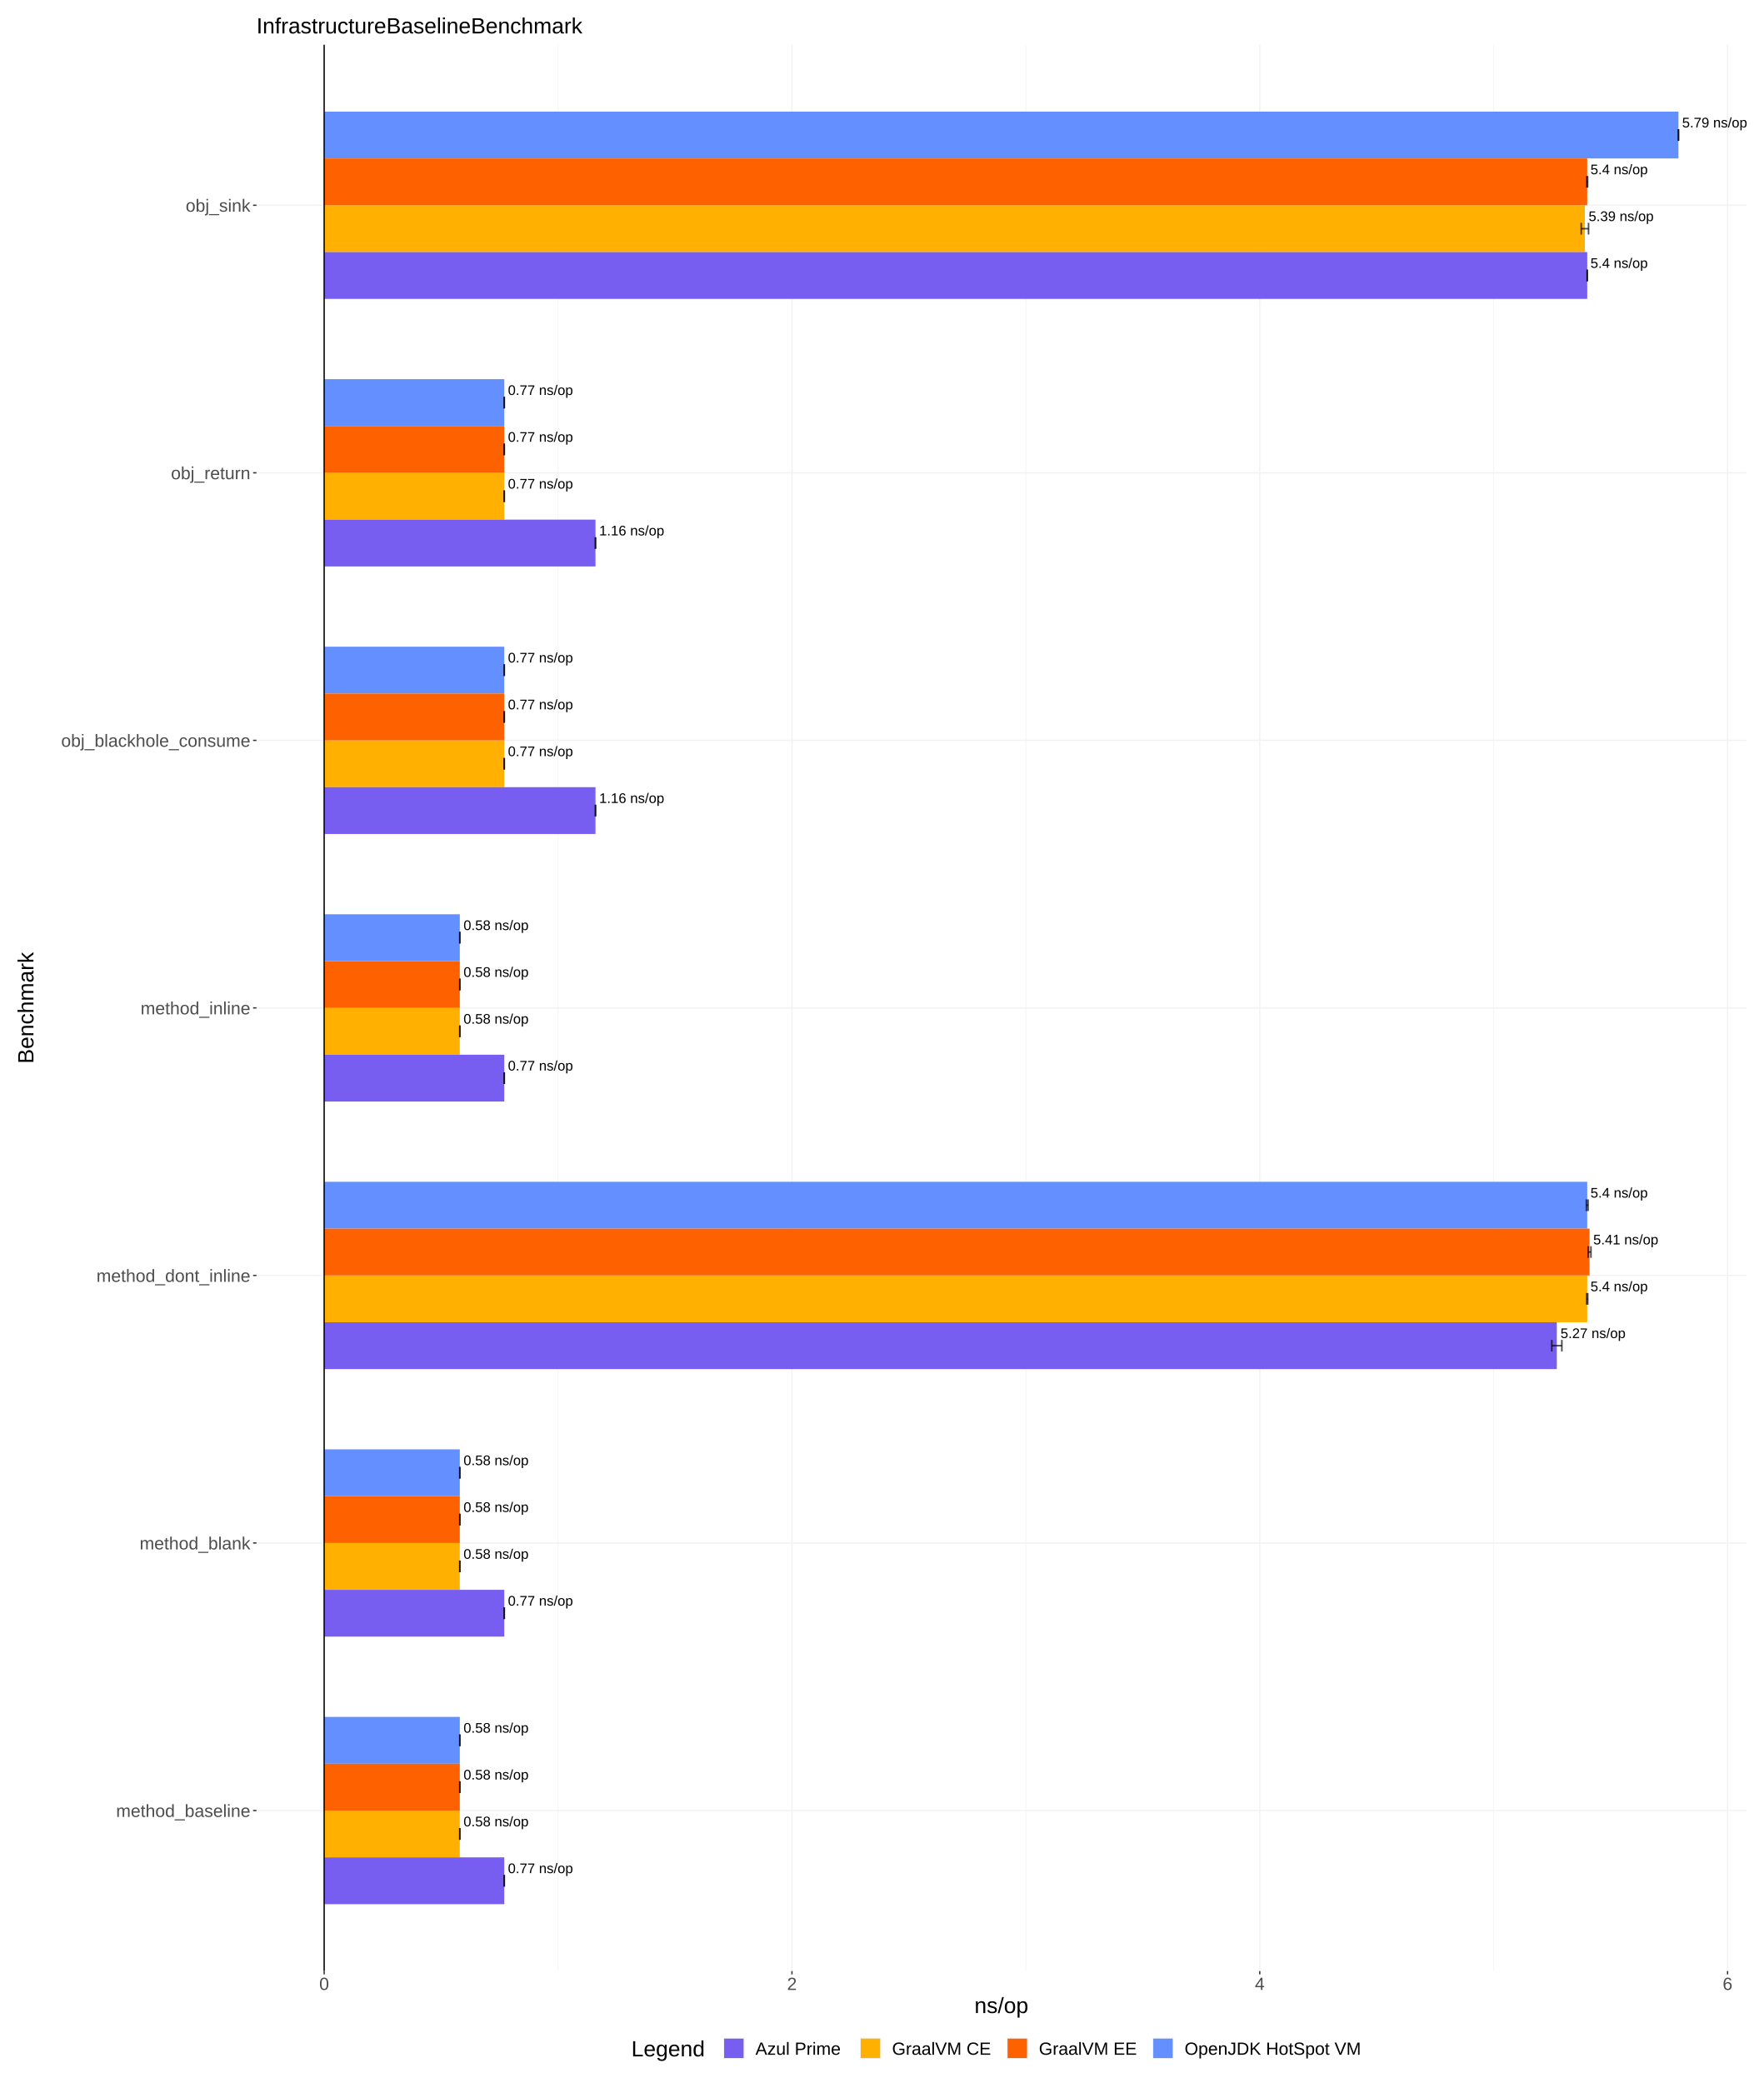
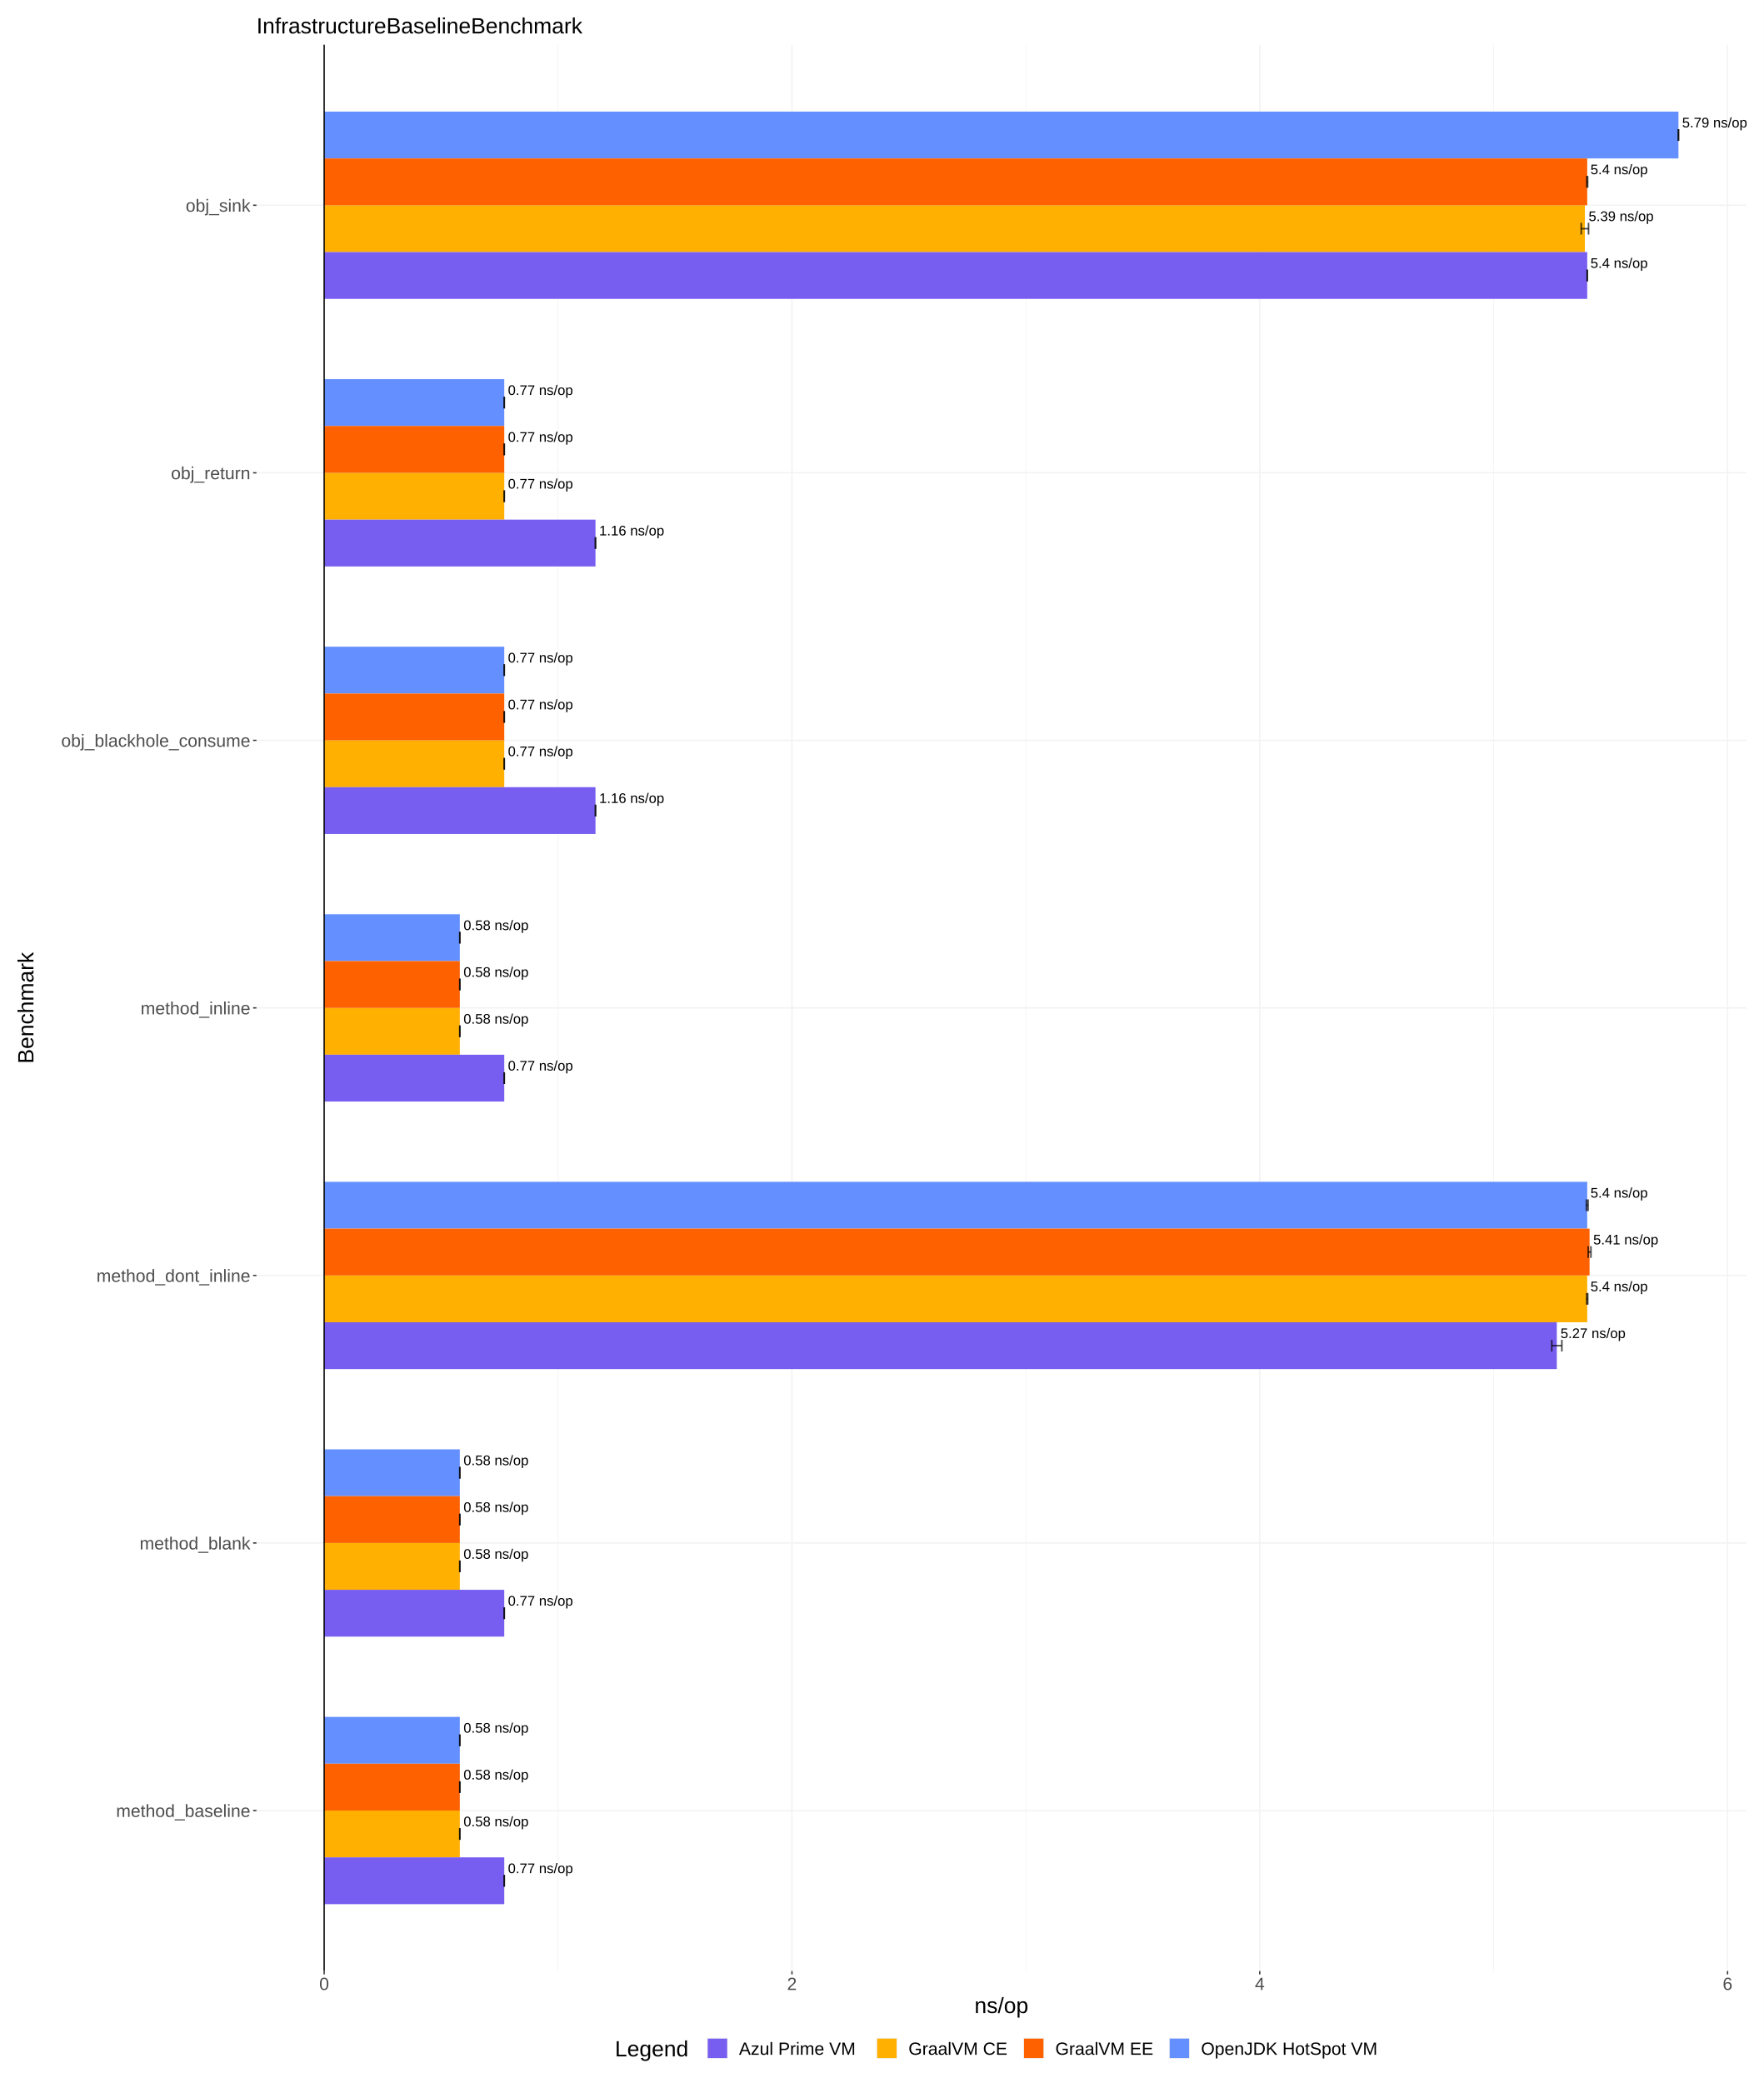
<svg xmlns="http://www.w3.org/2000/svg" class="svglite" width="1440.00pt" height="1700.79pt" viewBox="0 0 1440.00 1700.79">
  <defs>
    <style type="text/css">
    .svglite line, .svglite polyline, .svglite polygon, .svglite path, .svglite rect, .svglite circle {
      fill: none;
      stroke: #000000;
      stroke-linecap: round;
      stroke-linejoin: round;
      stroke-miterlimit: 10.00;
    }
    .svglite text {
      white-space: pre;
    }
  </style>
  </defs>
  <rect width="100%" height="100%" style="stroke: none; fill: #FFFFFF;" />
  <defs>
    <clipPath id="cpMC4wMHwxNDQwLjAwfDAuMDB8MTcwMC43OQ==">
      <rect x="0.00" y="0.00" width="1440.00" height="1700.79" />
    </clipPath>
  </defs>
  <g clip-path="url(#cpMC4wMHwxNDQwLjAwfDAuMDB8MTcwMC43OQ==)">
    <rect x="-0" y="0.00" width="1440.00" height="1700.79" style="stroke-width: 1.07; stroke: #FFFFFF; fill: #FFFFFF;" />
    <rect x="209.37" y="36.52" width="1216.46" height="1572.87" style="stroke-width: 1.07; stroke: none;" />
    <polyline points="455.63,1609.39 455.63,36.52 " style="stroke-width: 0.53; stroke: #F2F2F2; stroke-linecap: butt;" />
    <polyline points="837.57,1609.39 837.57,36.52 " style="stroke-width: 0.53; stroke: #F2F2F2; stroke-linecap: butt;" />
    <polyline points="1219.51,1609.39 1219.51,36.52 " style="stroke-width: 0.53; stroke: #F2F2F2; stroke-linecap: butt;" />
    <polyline points="209.37,1478.32 1425.83,1478.32 " style="stroke-width: 1.07; stroke: #F2F2F2; stroke-linecap: butt;" />
    <polyline points="209.37,1259.86 1425.83,1259.86 " style="stroke-width: 1.07; stroke: #F2F2F2; stroke-linecap: butt;" />
    <polyline points="209.37,1041.41 1425.83,1041.41 " style="stroke-width: 1.07; stroke: #F2F2F2; stroke-linecap: butt;" />
    <polyline points="209.37,822.96 1425.83,822.96 " style="stroke-width: 1.07; stroke: #F2F2F2; stroke-linecap: butt;" />
    <polyline points="209.37,604.50 1425.83,604.50 " style="stroke-width: 1.07; stroke: #F2F2F2; stroke-linecap: butt;" />
    <polyline points="209.37,386.05 1425.83,386.05 " style="stroke-width: 1.07; stroke: #F2F2F2; stroke-linecap: butt;" />
    <polyline points="209.37,167.59 1425.83,167.59 " style="stroke-width: 1.07; stroke: #F2F2F2; stroke-linecap: butt;" />
    <polyline points="264.66,1609.39 264.66,36.52 " style="stroke-width: 1.07; stroke: #F2F2F2; stroke-linecap: butt;" />
    <polyline points="646.60,1609.39 646.60,36.52 " style="stroke-width: 1.07; stroke: #F2F2F2; stroke-linecap: butt;" />
    <polyline points="1028.54,1609.39 1028.54,36.52 " style="stroke-width: 1.07; stroke: #F2F2F2; stroke-linecap: butt;" />
    <polyline points="1410.48,1609.39 1410.48,36.52 " style="stroke-width: 1.07; stroke: #F2F2F2; stroke-linecap: butt;" />
    <rect x="264.66" y="1401.86" width="110.76" height="38.23" style="stroke-width: 1.07; stroke: none; stroke-linecap: butt; stroke-linejoin: miter; fill: #648FFF;" />
    <rect x="264.66" y="1183.40" width="110.76" height="38.23" style="stroke-width: 1.07; stroke: none; stroke-linecap: butt; stroke-linejoin: miter; fill: #648FFF;" />
    <rect x="264.66" y="964.95" width="1031.24" height="38.23" style="stroke-width: 1.07; stroke: none; stroke-linecap: butt; stroke-linejoin: miter; fill: #648FFF;" />
    <rect x="264.66" y="746.50" width="110.76" height="38.23" style="stroke-width: 1.07; stroke: none; stroke-linecap: butt; stroke-linejoin: miter; fill: #648FFF;" />
    <rect x="264.66" y="528.04" width="147.05" height="38.23" style="stroke-width: 1.07; stroke: none; stroke-linecap: butt; stroke-linejoin: miter; fill: #648FFF;" />
    <rect x="264.66" y="309.59" width="147.05" height="38.23" style="stroke-width: 1.07; stroke: none; stroke-linecap: butt; stroke-linejoin: miter; fill: #648FFF;" />
    <rect x="264.66" y="91.14" width="1105.72" height="38.23" style="stroke-width: 1.07; stroke: none; stroke-linecap: butt; stroke-linejoin: miter; fill: #648FFF;" />
    <rect x="264.66" y="1478.32" width="110.76" height="38.23" style="stroke-width: 1.07; stroke: none; stroke-linecap: butt; stroke-linejoin: miter; fill: #FFB000;" />
    <rect x="264.66" y="1259.86" width="110.76" height="38.23" style="stroke-width: 1.07; stroke: none; stroke-linecap: butt; stroke-linejoin: miter; fill: #FFB000;" />
    <rect x="264.66" y="1041.41" width="1031.24" height="38.23" style="stroke-width: 1.07; stroke: none; stroke-linecap: butt; stroke-linejoin: miter; fill: #FFB000;" />
    <rect x="264.66" y="822.96" width="110.76" height="38.23" style="stroke-width: 1.07; stroke: none; stroke-linecap: butt; stroke-linejoin: miter; fill: #FFB000;" />
    <rect x="264.66" y="604.50" width="147.05" height="38.23" style="stroke-width: 1.07; stroke: none; stroke-linecap: butt; stroke-linejoin: miter; fill: #FFB000;" />
    <rect x="264.66" y="386.05" width="147.05" height="38.23" style="stroke-width: 1.07; stroke: none; stroke-linecap: butt; stroke-linejoin: miter; fill: #FFB000;" />
    <rect x="264.66" y="167.59" width="1029.33" height="38.23" style="stroke-width: 1.07; stroke: none; stroke-linecap: butt; stroke-linejoin: miter; fill: #FFB000;" />
    <rect x="264.66" y="1440.09" width="110.76" height="38.23" style="stroke-width: 1.07; stroke: none; stroke-linecap: butt; stroke-linejoin: miter; fill: #FE6100;" />
    <rect x="264.66" y="1221.63" width="110.76" height="38.23" style="stroke-width: 1.07; stroke: none; stroke-linecap: butt; stroke-linejoin: miter; fill: #FE6100;" />
    <rect x="264.66" y="1003.18" width="1033.15" height="38.23" style="stroke-width: 1.07; stroke: none; stroke-linecap: butt; stroke-linejoin: miter; fill: #FE6100;" />
    <rect x="264.66" y="784.73" width="110.76" height="38.23" style="stroke-width: 1.07; stroke: none; stroke-linecap: butt; stroke-linejoin: miter; fill: #FE6100;" />
    <rect x="264.66" y="566.27" width="147.05" height="38.23" style="stroke-width: 1.07; stroke: none; stroke-linecap: butt; stroke-linejoin: miter; fill: #FE6100;" />
    <rect x="264.66" y="347.82" width="147.05" height="38.23" style="stroke-width: 1.07; stroke: none; stroke-linecap: butt; stroke-linejoin: miter; fill: #FE6100;" />
    <rect x="264.66" y="129.37" width="1031.24" height="38.23" style="stroke-width: 1.07; stroke: none; stroke-linecap: butt; stroke-linejoin: miter; fill: #FE6100;" />
    <rect x="264.66" y="1516.55" width="147.05" height="38.23" style="stroke-width: 1.07; stroke: none; stroke-linecap: butt; stroke-linejoin: miter; fill: #785EF0;" />
    <rect x="264.66" y="1298.09" width="147.05" height="38.23" style="stroke-width: 1.07; stroke: none; stroke-linecap: butt; stroke-linejoin: miter; fill: #785EF0;" />
    <rect x="264.66" y="1079.64" width="1006.41" height="38.23" style="stroke-width: 1.07; stroke: none; stroke-linecap: butt; stroke-linejoin: miter; fill: #785EF0;" />
    <rect x="264.66" y="861.19" width="147.05" height="38.23" style="stroke-width: 1.07; stroke: none; stroke-linecap: butt; stroke-linejoin: miter; fill: #785EF0;" />
    <rect x="264.66" y="642.73" width="221.53" height="38.23" style="stroke-width: 1.07; stroke: none; stroke-linecap: butt; stroke-linejoin: miter; fill: #785EF0;" />
    <rect x="264.66" y="424.28" width="221.53" height="38.23" style="stroke-width: 1.07; stroke: none; stroke-linecap: butt; stroke-linejoin: miter; fill: #785EF0;" />
    <rect x="264.66" y="205.82" width="1031.24" height="38.23" style="stroke-width: 1.07; stroke: none; stroke-linecap: butt; stroke-linejoin: miter; fill: #785EF0;" />
    <text x="378.43" y="1414.75" style="font-size: 11.38px; font-family: &quot;Liberation Sans&quot;;" textLength="60.08px" lengthAdjust="spacingAndGlyphs">0.58 ns/op</text>
    <text x="378.43" y="1196.30" style="font-size: 11.38px; font-family: &quot;Liberation Sans&quot;;" textLength="60.08px" lengthAdjust="spacingAndGlyphs">0.58 ns/op</text>
    <text x="1298.54" y="977.85" style="font-size: 11.38px; font-family: &quot;Liberation Sans&quot;;" textLength="52.85px" lengthAdjust="spacingAndGlyphs">5.4 ns/op</text>
    <text x="378.43" y="759.39" style="font-size: 11.38px; font-family: &quot;Liberation Sans&quot;;" textLength="60.08px" lengthAdjust="spacingAndGlyphs">0.58 ns/op</text>
    <text x="414.71" y="540.94" style="font-size: 11.38px; font-family: &quot;Liberation Sans&quot;;" textLength="60.08px" lengthAdjust="spacingAndGlyphs">0.77 ns/op</text>
    <text x="414.71" y="322.48" style="font-size: 11.38px; font-family: &quot;Liberation Sans&quot;;" textLength="60.08px" lengthAdjust="spacingAndGlyphs">0.77 ns/op</text>
    <text x="1373.38" y="104.03" style="font-size: 11.38px; font-family: &quot;Liberation Sans&quot;;" textLength="60.08px" lengthAdjust="spacingAndGlyphs">5.79 ns/op</text>
    <text x="378.43" y="1491.21" style="font-size: 11.38px; font-family: &quot;Liberation Sans&quot;;" textLength="60.08px" lengthAdjust="spacingAndGlyphs">0.58 ns/op</text>
    <text x="378.43" y="1272.76" style="font-size: 11.38px; font-family: &quot;Liberation Sans&quot;;" textLength="60.08px" lengthAdjust="spacingAndGlyphs">0.58 ns/op</text>
    <text x="1298.54" y="1054.30" style="font-size: 11.38px; font-family: &quot;Liberation Sans&quot;;" textLength="52.85px" lengthAdjust="spacingAndGlyphs">5.4 ns/op</text>
    <text x="378.43" y="835.85" style="font-size: 11.38px; font-family: &quot;Liberation Sans&quot;;" textLength="60.08px" lengthAdjust="spacingAndGlyphs">0.58 ns/op</text>
    <text x="414.71" y="617.40" style="font-size: 11.38px; font-family: &quot;Liberation Sans&quot;;" textLength="60.08px" lengthAdjust="spacingAndGlyphs">0.77 ns/op</text>
    <text x="414.71" y="398.94" style="font-size: 11.38px; font-family: &quot;Liberation Sans&quot;;" textLength="60.08px" lengthAdjust="spacingAndGlyphs">0.77 ns/op</text>
    <text x="1297.00" y="180.49" style="font-size: 11.38px; font-family: &quot;Liberation Sans&quot;;" textLength="60.08px" lengthAdjust="spacingAndGlyphs">5.39 ns/op</text>
    <text x="378.43" y="1452.98" style="font-size: 11.38px; font-family: &quot;Liberation Sans&quot;;" textLength="60.08px" lengthAdjust="spacingAndGlyphs">0.58 ns/op</text>
    <text x="378.43" y="1234.53" style="font-size: 11.38px; font-family: &quot;Liberation Sans&quot;;" textLength="60.08px" lengthAdjust="spacingAndGlyphs">0.58 ns/op</text>
    <text x="1300.81" y="1016.07" style="font-size: 11.38px; font-family: &quot;Liberation Sans&quot;;" textLength="60.08px" lengthAdjust="spacingAndGlyphs">5.41 ns/op</text>
    <text x="378.43" y="797.62" style="font-size: 11.38px; font-family: &quot;Liberation Sans&quot;;" textLength="60.08px" lengthAdjust="spacingAndGlyphs">0.58 ns/op</text>
    <text x="414.71" y="579.17" style="font-size: 11.38px; font-family: &quot;Liberation Sans&quot;;" textLength="60.08px" lengthAdjust="spacingAndGlyphs">0.77 ns/op</text>
    <text x="414.71" y="360.71" style="font-size: 11.38px; font-family: &quot;Liberation Sans&quot;;" textLength="60.08px" lengthAdjust="spacingAndGlyphs">0.77 ns/op</text>
    <text x="1298.54" y="142.26" style="font-size: 11.38px; font-family: &quot;Liberation Sans&quot;;" textLength="52.85px" lengthAdjust="spacingAndGlyphs">5.4 ns/op</text>
    <text x="414.71" y="1529.44" style="font-size: 11.38px; font-family: &quot;Liberation Sans&quot;;" textLength="60.08px" lengthAdjust="spacingAndGlyphs">0.77 ns/op</text>
    <text x="414.71" y="1310.99" style="font-size: 11.38px; font-family: &quot;Liberation Sans&quot;;" textLength="60.08px" lengthAdjust="spacingAndGlyphs">0.77 ns/op</text>
    <text x="1274.08" y="1092.53" style="font-size: 11.38px; font-family: &quot;Liberation Sans&quot;;" textLength="60.08px" lengthAdjust="spacingAndGlyphs">5.27 ns/op</text>
    <text x="414.71" y="874.08" style="font-size: 11.38px; font-family: &quot;Liberation Sans&quot;;" textLength="60.08px" lengthAdjust="spacingAndGlyphs">0.77 ns/op</text>
    <text x="489.19" y="655.63" style="font-size: 11.38px; font-family: &quot;Liberation Sans&quot;;" textLength="60.08px" lengthAdjust="spacingAndGlyphs">1.16 ns/op</text>
    <text x="489.19" y="437.17" style="font-size: 11.38px; font-family: &quot;Liberation Sans&quot;;" textLength="60.08px" lengthAdjust="spacingAndGlyphs">1.16 ns/op</text>
    <text x="1298.54" y="218.72" style="font-size: 11.38px; font-family: &quot;Liberation Sans&quot;;" textLength="52.85px" lengthAdjust="spacingAndGlyphs">5.4 ns/op</text>
    <polyline points="375.43,1425.75 375.43,1416.19 " style="stroke-width: 1.28; stroke: #000000; stroke-opacity: 0.70; stroke-linecap: butt;" />
    <polyline points="375.43,1420.97 375.42,1420.97 " style="stroke-width: 1.28; stroke: #000000; stroke-opacity: 0.70; stroke-linecap: butt;" />
    <polyline points="375.42,1425.75 375.42,1416.19 " style="stroke-width: 1.28; stroke: #000000; stroke-opacity: 0.70; stroke-linecap: butt;" />
    <polyline points="375.43,1207.30 375.43,1197.74 " style="stroke-width: 1.28; stroke: #000000; stroke-opacity: 0.70; stroke-linecap: butt;" />
    <polyline points="375.43,1202.52 375.42,1202.52 " style="stroke-width: 1.28; stroke: #000000; stroke-opacity: 0.70; stroke-linecap: butt;" />
    <polyline points="375.42,1207.30 375.42,1197.74 " style="stroke-width: 1.28; stroke: #000000; stroke-opacity: 0.70; stroke-linecap: butt;" />
    <polyline points="1296.60,988.84 1296.60,979.29 " style="stroke-width: 1.28; stroke: #000000; stroke-opacity: 0.70; stroke-linecap: butt;" />
    <polyline points="1296.60,984.07 1295.21,984.07 " style="stroke-width: 1.28; stroke: #000000; stroke-opacity: 0.70; stroke-linecap: butt;" />
    <polyline points="1295.21,988.84 1295.21,979.29 " style="stroke-width: 1.28; stroke: #000000; stroke-opacity: 0.70; stroke-linecap: butt;" />
    <polyline points="375.43,770.39 375.43,760.83 " style="stroke-width: 1.28; stroke: #000000; stroke-opacity: 0.70; stroke-linecap: butt;" />
    <polyline points="375.43,765.61 375.42,765.61 " style="stroke-width: 1.28; stroke: #000000; stroke-opacity: 0.70; stroke-linecap: butt;" />
    <polyline points="375.42,770.39 375.42,760.83 " style="stroke-width: 1.28; stroke: #000000; stroke-opacity: 0.70; stroke-linecap: butt;" />
    <polyline points="411.72,551.94 411.72,542.38 " style="stroke-width: 1.28; stroke: #000000; stroke-opacity: 0.70; stroke-linecap: butt;" />
    <polyline points="411.72,547.16 411.69,547.16 " style="stroke-width: 1.28; stroke: #000000; stroke-opacity: 0.70; stroke-linecap: butt;" />
    <polyline points="411.69,551.94 411.69,542.38 " style="stroke-width: 1.28; stroke: #000000; stroke-opacity: 0.70; stroke-linecap: butt;" />
    <polyline points="411.71,333.48 411.71,323.93 " style="stroke-width: 1.28; stroke: #000000; stroke-opacity: 0.70; stroke-linecap: butt;" />
    <polyline points="411.71,328.70 411.71,328.70 " style="stroke-width: 1.28; stroke: #000000; stroke-opacity: 0.70; stroke-linecap: butt;" />
    <polyline points="411.71,333.48 411.71,323.93 " style="stroke-width: 1.28; stroke: #000000; stroke-opacity: 0.70; stroke-linecap: butt;" />
    <polyline points="1370.53,115.03 1370.53,105.47 " style="stroke-width: 1.28; stroke: #000000; stroke-opacity: 0.70; stroke-linecap: butt;" />
    <polyline points="1370.53,110.25 1370.23,110.25 " style="stroke-width: 1.28; stroke: #000000; stroke-opacity: 0.70; stroke-linecap: butt;" />
    <polyline points="1370.23,115.03 1370.23,105.47 " style="stroke-width: 1.28; stroke: #000000; stroke-opacity: 0.70; stroke-linecap: butt;" />
    <polyline points="375.43,1502.21 375.43,1492.65 " style="stroke-width: 1.28; stroke: #000000; stroke-opacity: 0.70; stroke-linecap: butt;" />
    <polyline points="375.43,1497.43 375.41,1497.43 " style="stroke-width: 1.28; stroke: #000000; stroke-opacity: 0.70; stroke-linecap: butt;" />
    <polyline points="375.41,1502.21 375.41,1492.65 " style="stroke-width: 1.28; stroke: #000000; stroke-opacity: 0.70; stroke-linecap: butt;" />
    <polyline points="375.48,1283.76 375.48,1274.20 " style="stroke-width: 1.28; stroke: #000000; stroke-opacity: 0.70; stroke-linecap: butt;" />
    <polyline points="375.48,1278.98 375.37,1278.98 " style="stroke-width: 1.28; stroke: #000000; stroke-opacity: 0.70; stroke-linecap: butt;" />
    <polyline points="375.37,1283.76 375.37,1274.20 " style="stroke-width: 1.28; stroke: #000000; stroke-opacity: 0.70; stroke-linecap: butt;" />
    <polyline points="1296.32,1065.30 1296.32,1055.75 " style="stroke-width: 1.28; stroke: #000000; stroke-opacity: 0.70; stroke-linecap: butt;" />
    <polyline points="1296.32,1060.52 1295.48,1060.52 " style="stroke-width: 1.28; stroke: #000000; stroke-opacity: 0.70; stroke-linecap: butt;" />
    <polyline points="1295.48,1065.30 1295.48,1055.75 " style="stroke-width: 1.28; stroke: #000000; stroke-opacity: 0.70; stroke-linecap: butt;" />
    <polyline points="375.47,846.85 375.47,837.29 " style="stroke-width: 1.28; stroke: #000000; stroke-opacity: 0.70; stroke-linecap: butt;" />
    <polyline points="375.47,842.07 375.38,842.07 " style="stroke-width: 1.28; stroke: #000000; stroke-opacity: 0.70; stroke-linecap: butt;" />
    <polyline points="375.38,846.85 375.38,837.29 " style="stroke-width: 1.28; stroke: #000000; stroke-opacity: 0.70; stroke-linecap: butt;" />
    <polyline points="411.71,628.40 411.71,618.84 " style="stroke-width: 1.28; stroke: #000000; stroke-opacity: 0.70; stroke-linecap: butt;" />
    <polyline points="411.71,623.62 411.70,623.62 " style="stroke-width: 1.28; stroke: #000000; stroke-opacity: 0.70; stroke-linecap: butt;" />
    <polyline points="411.70,628.40 411.70,618.84 " style="stroke-width: 1.28; stroke: #000000; stroke-opacity: 0.70; stroke-linecap: butt;" />
    <polyline points="411.73,409.94 411.73,400.38 " style="stroke-width: 1.28; stroke: #000000; stroke-opacity: 0.70; stroke-linecap: butt;" />
    <polyline points="411.73,405.16 411.69,405.16 " style="stroke-width: 1.28; stroke: #000000; stroke-opacity: 0.70; stroke-linecap: butt;" />
    <polyline points="411.69,409.94 411.69,400.38 " style="stroke-width: 1.28; stroke: #000000; stroke-opacity: 0.70; stroke-linecap: butt;" />
    <polyline points="1296.98,191.49 1296.98,181.93 " style="stroke-width: 1.28; stroke: #000000; stroke-opacity: 0.70; stroke-linecap: butt;" />
    <polyline points="1296.98,186.71 1291.00,186.71 " style="stroke-width: 1.28; stroke: #000000; stroke-opacity: 0.70; stroke-linecap: butt;" />
    <polyline points="1291.00,191.49 1291.00,181.93 " style="stroke-width: 1.28; stroke: #000000; stroke-opacity: 0.70; stroke-linecap: butt;" />
    <polyline points="375.43,1463.98 375.43,1454.42 " style="stroke-width: 1.28; stroke: #000000; stroke-opacity: 0.70; stroke-linecap: butt;" />
    <polyline points="375.43,1459.20 375.42,1459.20 " style="stroke-width: 1.28; stroke: #000000; stroke-opacity: 0.70; stroke-linecap: butt;" />
    <polyline points="375.42,1463.98 375.42,1454.42 " style="stroke-width: 1.28; stroke: #000000; stroke-opacity: 0.70; stroke-linecap: butt;" />
    <polyline points="375.43,1245.53 375.43,1235.97 " style="stroke-width: 1.28; stroke: #000000; stroke-opacity: 0.70; stroke-linecap: butt;" />
    <polyline points="375.43,1240.75 375.42,1240.75 " style="stroke-width: 1.28; stroke: #000000; stroke-opacity: 0.70; stroke-linecap: butt;" />
    <polyline points="375.42,1245.53 375.42,1235.97 " style="stroke-width: 1.28; stroke: #000000; stroke-opacity: 0.70; stroke-linecap: butt;" />
    <polyline points="1298.93,1027.07 1298.93,1017.52 " style="stroke-width: 1.28; stroke: #000000; stroke-opacity: 0.70; stroke-linecap: butt;" />
    <polyline points="1298.93,1022.30 1296.69,1022.30 " style="stroke-width: 1.28; stroke: #000000; stroke-opacity: 0.70; stroke-linecap: butt;" />
    <polyline points="1296.69,1027.07 1296.69,1017.52 " style="stroke-width: 1.28; stroke: #000000; stroke-opacity: 0.70; stroke-linecap: butt;" />
    <polyline points="375.43,808.62 375.43,799.06 " style="stroke-width: 1.28; stroke: #000000; stroke-opacity: 0.70; stroke-linecap: butt;" />
    <polyline points="375.43,803.84 375.42,803.84 " style="stroke-width: 1.28; stroke: #000000; stroke-opacity: 0.70; stroke-linecap: butt;" />
    <polyline points="375.42,808.62 375.42,799.06 " style="stroke-width: 1.28; stroke: #000000; stroke-opacity: 0.70; stroke-linecap: butt;" />
    <polyline points="411.71,590.17 411.71,580.61 " style="stroke-width: 1.28; stroke: #000000; stroke-opacity: 0.70; stroke-linecap: butt;" />
    <polyline points="411.71,585.39 411.71,585.39 " style="stroke-width: 1.28; stroke: #000000; stroke-opacity: 0.70; stroke-linecap: butt;" />
    <polyline points="411.71,590.17 411.71,580.61 " style="stroke-width: 1.28; stroke: #000000; stroke-opacity: 0.70; stroke-linecap: butt;" />
    <polyline points="411.71,371.71 411.71,362.16 " style="stroke-width: 1.28; stroke: #000000; stroke-opacity: 0.70; stroke-linecap: butt;" />
    <polyline points="411.71,366.93 411.71,366.93 " style="stroke-width: 1.28; stroke: #000000; stroke-opacity: 0.70; stroke-linecap: butt;" />
    <polyline points="411.71,371.71 411.71,362.16 " style="stroke-width: 1.28; stroke: #000000; stroke-opacity: 0.70; stroke-linecap: butt;" />
    <polyline points="1296.23,153.26 1296.23,143.70 " style="stroke-width: 1.28; stroke: #000000; stroke-opacity: 0.70; stroke-linecap: butt;" />
    <polyline points="1296.23,148.48 1295.57,148.48 " style="stroke-width: 1.28; stroke: #000000; stroke-opacity: 0.70; stroke-linecap: butt;" />
    <polyline points="1295.57,153.26 1295.57,143.70 " style="stroke-width: 1.28; stroke: #000000; stroke-opacity: 0.70; stroke-linecap: butt;" />
    <polyline points="411.72,1540.44 411.72,1530.88 " style="stroke-width: 1.28; stroke: #000000; stroke-opacity: 0.70; stroke-linecap: butt;" />
    <polyline points="411.72,1535.66 411.70,1535.66 " style="stroke-width: 1.28; stroke: #000000; stroke-opacity: 0.70; stroke-linecap: butt;" />
    <polyline points="411.70,1540.44 411.70,1530.88 " style="stroke-width: 1.28; stroke: #000000; stroke-opacity: 0.70; stroke-linecap: butt;" />
    <polyline points="411.72,1321.99 411.72,1312.43 " style="stroke-width: 1.28; stroke: #000000; stroke-opacity: 0.70; stroke-linecap: butt;" />
    <polyline points="411.72,1317.21 411.69,1317.21 " style="stroke-width: 1.28; stroke: #000000; stroke-opacity: 0.70; stroke-linecap: butt;" />
    <polyline points="411.69,1321.99 411.69,1312.43 " style="stroke-width: 1.28; stroke: #000000; stroke-opacity: 0.70; stroke-linecap: butt;" />
    <polyline points="1275.19,1103.53 1275.19,1093.98 " style="stroke-width: 1.28; stroke: #000000; stroke-opacity: 0.70; stroke-linecap: butt;" />
    <polyline points="1275.19,1098.75 1266.96,1098.75 " style="stroke-width: 1.28; stroke: #000000; stroke-opacity: 0.70; stroke-linecap: butt;" />
    <polyline points="1266.96,1103.53 1266.96,1093.98 " style="stroke-width: 1.28; stroke: #000000; stroke-opacity: 0.70; stroke-linecap: butt;" />
    <polyline points="411.72,885.08 411.72,875.52 " style="stroke-width: 1.28; stroke: #000000; stroke-opacity: 0.70; stroke-linecap: butt;" />
    <polyline points="411.72,880.30 411.70,880.30 " style="stroke-width: 1.28; stroke: #000000; stroke-opacity: 0.70; stroke-linecap: butt;" />
    <polyline points="411.70,885.08 411.70,875.52 " style="stroke-width: 1.28; stroke: #000000; stroke-opacity: 0.70; stroke-linecap: butt;" />
    <polyline points="486.21,666.63 486.21,657.07 " style="stroke-width: 1.28; stroke: #000000; stroke-opacity: 0.70; stroke-linecap: butt;" />
    <polyline points="486.21,661.85 486.17,661.85 " style="stroke-width: 1.28; stroke: #000000; stroke-opacity: 0.70; stroke-linecap: butt;" />
    <polyline points="486.17,666.63 486.17,657.07 " style="stroke-width: 1.28; stroke: #000000; stroke-opacity: 0.70; stroke-linecap: butt;" />
    <polyline points="486.19,448.17 486.19,438.61 " style="stroke-width: 1.28; stroke: #000000; stroke-opacity: 0.70; stroke-linecap: butt;" />
    <polyline points="486.19,443.39 486.18,443.39 " style="stroke-width: 1.28; stroke: #000000; stroke-opacity: 0.70; stroke-linecap: butt;" />
    <polyline points="486.18,448.17 486.18,438.61 " style="stroke-width: 1.28; stroke: #000000; stroke-opacity: 0.70; stroke-linecap: butt;" />
    <polyline points="1295.98,229.72 1295.98,220.16 " style="stroke-width: 1.28; stroke: #000000; stroke-opacity: 0.70; stroke-linecap: butt;" />
    <polyline points="1295.98,224.94 1295.82,224.94 " style="stroke-width: 1.28; stroke: #000000; stroke-opacity: 0.70; stroke-linecap: butt;" />
    <polyline points="1295.82,229.72 1295.82,220.16 " style="stroke-width: 1.28; stroke: #000000; stroke-opacity: 0.70; stroke-linecap: butt;" />
    <line x1="264.66" y1="1609.39" x2="264.66" y2="36.52" style="stroke-width: 1.07; stroke-linecap: butt;" />
    <text x="204.44" y="1483.56" text-anchor="end" style="font-size: 14.40px;fill: #4D4D4D; font-family: &quot;Liberation Sans&quot;;" textLength="123.06px" lengthAdjust="spacingAndGlyphs">method_baseline</text>
    <text x="204.44" y="1265.11" text-anchor="end" style="font-size: 14.40px;fill: #4D4D4D; font-family: &quot;Liberation Sans&quot;;" textLength="102.20px" lengthAdjust="spacingAndGlyphs">method_blank</text>
    <text x="204.44" y="1046.66" text-anchor="end" style="font-size: 14.40px;fill: #4D4D4D; font-family: &quot;Liberation Sans&quot;;" textLength="141.78px" lengthAdjust="spacingAndGlyphs">method_dont_inline</text>
    <text x="204.44" y="828.20" text-anchor="end" style="font-size: 14.40px;fill: #4D4D4D; font-family: &quot;Liberation Sans&quot;;" textLength="101.87px" lengthAdjust="spacingAndGlyphs">method_inline</text>
    <text x="204.44" y="609.75" text-anchor="end" style="font-size: 14.40px;fill: #4D4D4D; font-family: &quot;Liberation Sans&quot;;" textLength="170.65px" lengthAdjust="spacingAndGlyphs">obj_blackhole_consume</text>
    <text x="204.44" y="391.29" text-anchor="end" style="font-size: 14.40px;fill: #4D4D4D; font-family: &quot;Liberation Sans&quot;;" textLength="73.15px" lengthAdjust="spacingAndGlyphs">obj_return</text>
    <text x="204.44" y="172.84" text-anchor="end" style="font-size: 14.40px;fill: #4D4D4D; font-family: &quot;Liberation Sans&quot;;" textLength="58.09px" lengthAdjust="spacingAndGlyphs">obj_sink</text>
    <polyline points="206.63,1478.32 209.37,1478.32 " style="stroke-width: 1.07; stroke: #333333; stroke-linecap: butt;" />
    <polyline points="206.63,1259.86 209.37,1259.86 " style="stroke-width: 1.07; stroke: #333333; stroke-linecap: butt;" />
    <polyline points="206.63,1041.41 209.37,1041.41 " style="stroke-width: 1.07; stroke: #333333; stroke-linecap: butt;" />
    <polyline points="206.63,822.96 209.37,822.96 " style="stroke-width: 1.07; stroke: #333333; stroke-linecap: butt;" />
    <polyline points="206.63,604.50 209.37,604.50 " style="stroke-width: 1.07; stroke: #333333; stroke-linecap: butt;" />
    <polyline points="206.63,386.05 209.37,386.05 " style="stroke-width: 1.07; stroke: #333333; stroke-linecap: butt;" />
    <polyline points="206.63,167.59 209.37,167.59 " style="stroke-width: 1.07; stroke: #333333; stroke-linecap: butt;" />
    <polyline points="264.66,1612.13 264.66,1609.39 " style="stroke-width: 1.07; stroke: #333333; stroke-linecap: butt;" />
    <polyline points="646.60,1612.13 646.60,1609.39 " style="stroke-width: 1.07; stroke: #333333; stroke-linecap: butt;" />
    <polyline points="1028.54,1612.13 1028.54,1609.39 " style="stroke-width: 1.07; stroke: #333333; stroke-linecap: butt;" />
    <polyline points="1410.48,1612.13 1410.48,1609.39 " style="stroke-width: 1.07; stroke: #333333; stroke-linecap: butt;" />
    <text x="264.66" y="1624.81" text-anchor="middle" style="font-size: 14.40px;fill: #4D4D4D; font-family: &quot;Liberation Sans&quot;;" textLength="9.16px" lengthAdjust="spacingAndGlyphs">0</text>
    <text x="646.60" y="1624.81" text-anchor="middle" style="font-size: 14.40px;fill: #4D4D4D; font-family: &quot;Liberation Sans&quot;;" textLength="9.16px" lengthAdjust="spacingAndGlyphs">2</text>
    <text x="1028.54" y="1624.81" text-anchor="middle" style="font-size: 14.40px;fill: #4D4D4D; font-family: &quot;Liberation Sans&quot;;" textLength="9.16px" lengthAdjust="spacingAndGlyphs">4</text>
    <text x="1410.48" y="1624.81" text-anchor="middle" style="font-size: 14.40px;fill: #4D4D4D; font-family: &quot;Liberation Sans&quot;;" textLength="9.16px" lengthAdjust="spacingAndGlyphs">6</text>
    <text x="817.60" y="1643.67" text-anchor="middle" style="font-size: 18.00px; font-family: &quot;Liberation Sans&quot;;" textLength="49.28px" lengthAdjust="spacingAndGlyphs">ns/op</text>
    <text transform="translate(27.30,822.96) rotate(-90)" text-anchor="middle" style="font-size: 18.00px; font-family: &quot;Liberation Sans&quot;;" textLength="102.52px" lengthAdjust="spacingAndGlyphs">Benchmark</text>
-     <rect x="509.97" y="1658.38" width="615.25" height="28.24" style="stroke-width: 1.07; stroke: none; fill: #FFFFFF;" />
-     <text x="515.45" y="1679.06" style="font-size: 18.00px; font-family: &quot;Liberation Sans&quot;;" textLength="66.12px" lengthAdjust="spacingAndGlyphs">Legend</text>
-     <rect x="590.53" y="1663.85" width="17.28" height="17.28" style="stroke-width: 1.07; stroke: none; fill: #F2F2F2;" />
-     <rect x="591.24" y="1664.56" width="15.86" height="15.86" style="stroke-width: 1.07; stroke: none; stroke-linecap: butt; stroke-linejoin: miter; fill: #785EF0;" />
-     <rect x="702.05" y="1663.85" width="17.28" height="17.28" style="stroke-width: 1.07; stroke: none; fill: #F2F2F2;" />
-     <rect x="702.75" y="1664.56" width="15.86" height="15.86" style="stroke-width: 1.07; stroke: none; stroke-linecap: butt; stroke-linejoin: miter; fill: #FFB000;" />
-     <rect x="821.95" y="1663.85" width="17.28" height="17.28" style="stroke-width: 1.07; stroke: none; fill: #F2F2F2;" />
-     <rect x="822.65" y="1664.56" width="15.86" height="15.86" style="stroke-width: 1.07; stroke: none; stroke-linecap: butt; stroke-linejoin: miter; fill: #FE6100;" />
-     <rect x="940.89" y="1663.85" width="17.28" height="17.28" style="stroke-width: 1.07; stroke: none; fill: #F2F2F2;" />
-     <rect x="941.60" y="1664.56" width="15.86" height="15.86" style="stroke-width: 1.07; stroke: none; stroke-linecap: butt; stroke-linejoin: miter; fill: #648FFF;" />
-     <text x="616.78" y="1677.74" style="font-size: 14.40px; font-family: &quot;Liberation Sans&quot;;" textLength="76.30px" lengthAdjust="spacingAndGlyphs">Azul Prime</text>
-     <text x="728.29" y="1677.74" style="font-size: 14.40px; font-family: &quot;Liberation Sans&quot;;" textLength="84.69px" lengthAdjust="spacingAndGlyphs">GraalVM CE</text>
-     <text x="848.19" y="1677.74" style="font-size: 14.40px; font-family: &quot;Liberation Sans&quot;;" textLength="83.73px" lengthAdjust="spacingAndGlyphs">GraalVM EE</text>
-     <text x="967.13" y="1677.74" style="font-size: 14.40px; font-family: &quot;Liberation Sans&quot;;" textLength="152.61px" lengthAdjust="spacingAndGlyphs">OpenJDK HotSpot VM</text>
+     <rect x="496.55" y="1658.38" width="642.09" height="28.24" style="stroke-width: 1.07; stroke: none; fill: #FFFFFF;" />
+     <text x="502.03" y="1679.06" style="font-size: 18.00px; font-family: &quot;Liberation Sans&quot;;" textLength="66.12px" lengthAdjust="spacingAndGlyphs">Legend</text>
+     <rect x="577.12" y="1663.85" width="17.28" height="17.28" style="stroke-width: 1.07; stroke: none; fill: #F2F2F2;" />
+     <rect x="577.83" y="1664.56" width="15.86" height="15.86" style="stroke-width: 1.07; stroke: none; stroke-linecap: butt; stroke-linejoin: miter; fill: #785EF0;" />
+     <rect x="715.46" y="1663.85" width="17.28" height="17.28" style="stroke-width: 1.07; stroke: none; fill: #F2F2F2;" />
+     <rect x="716.17" y="1664.56" width="15.86" height="15.86" style="stroke-width: 1.07; stroke: none; stroke-linecap: butt; stroke-linejoin: miter; fill: #FFB000;" />
+     <rect x="835.36" y="1663.85" width="17.28" height="17.28" style="stroke-width: 1.07; stroke: none; fill: #F2F2F2;" />
+     <rect x="836.07" y="1664.56" width="15.86" height="15.86" style="stroke-width: 1.07; stroke: none; stroke-linecap: butt; stroke-linejoin: miter; fill: #FE6100;" />
+     <rect x="954.30" y="1663.85" width="17.28" height="17.28" style="stroke-width: 1.07; stroke: none; fill: #F2F2F2;" />
+     <rect x="955.01" y="1664.56" width="15.86" height="15.86" style="stroke-width: 1.07; stroke: none; stroke-linecap: butt; stroke-linejoin: miter; fill: #648FFF;" />
+     <text x="603.36" y="1677.74" style="font-size: 14.40px; font-family: &quot;Liberation Sans&quot;;" textLength="103.13px" lengthAdjust="spacingAndGlyphs">Azul Prime VM</text>
+     <text x="741.71" y="1677.74" style="font-size: 14.40px; font-family: &quot;Liberation Sans&quot;;" textLength="84.69px" lengthAdjust="spacingAndGlyphs">GraalVM CE</text>
+     <text x="861.61" y="1677.74" style="font-size: 14.40px; font-family: &quot;Liberation Sans&quot;;" textLength="83.73px" lengthAdjust="spacingAndGlyphs">GraalVM EE</text>
+     <text x="980.55" y="1677.74" style="font-size: 14.40px; font-family: &quot;Liberation Sans&quot;;" textLength="152.61px" lengthAdjust="spacingAndGlyphs">OpenJDK HotSpot VM</text>
    <text x="209.37" y="27.30" style="font-size: 18.00px; font-family: &quot;Liberation Sans&quot;;" textLength="301.99px" lengthAdjust="spacingAndGlyphs">InfrastructureBaselineBenchmark</text>
  </g>
</svg>
